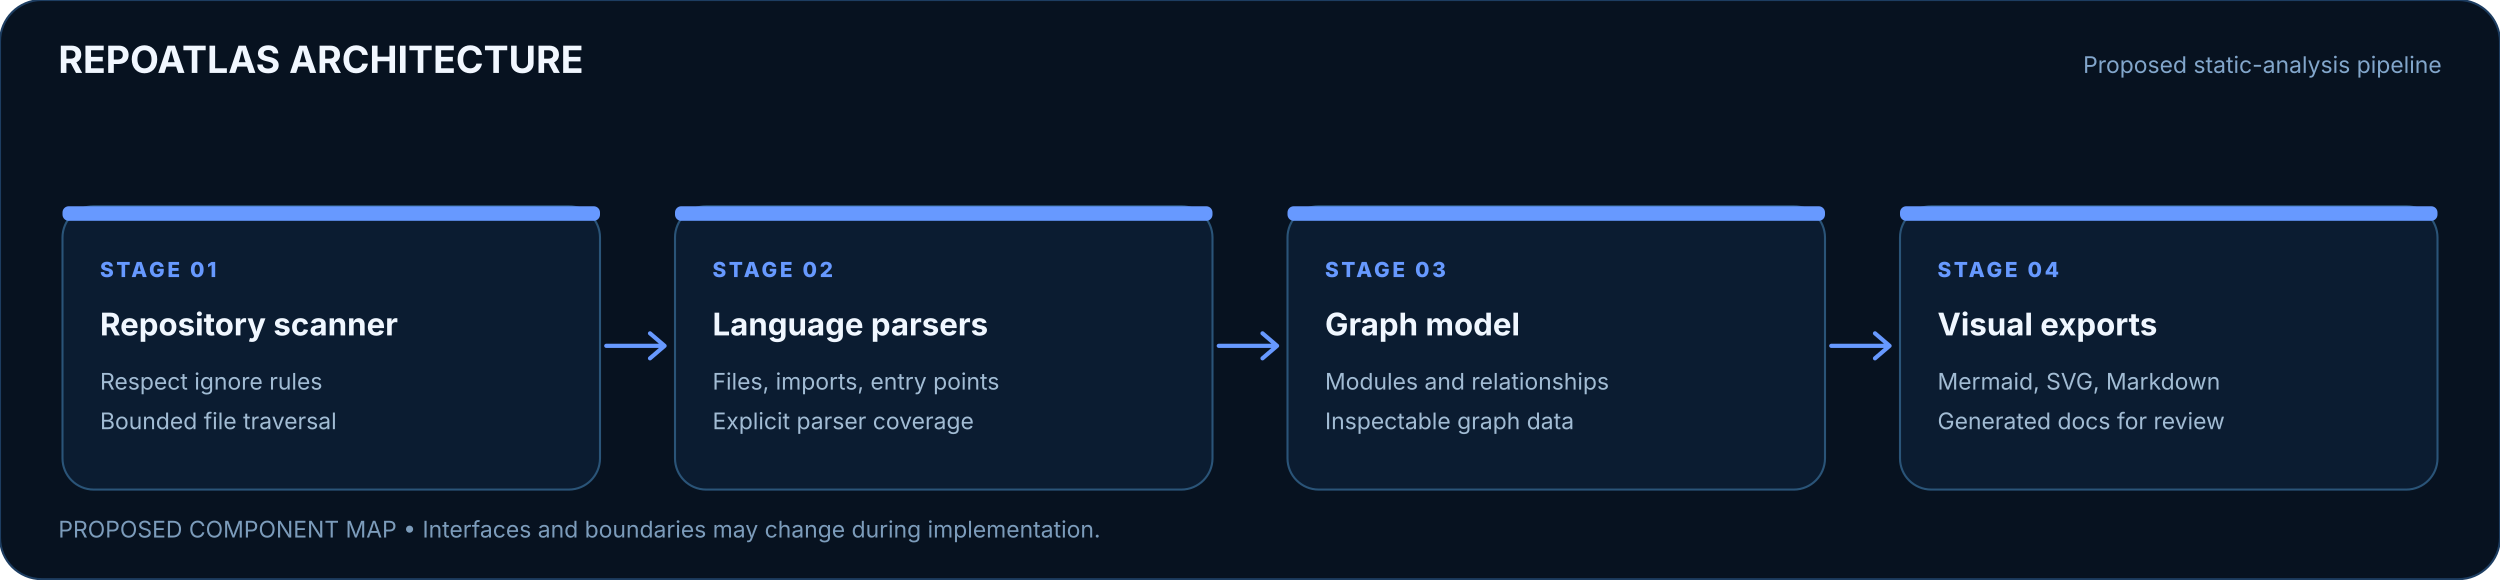
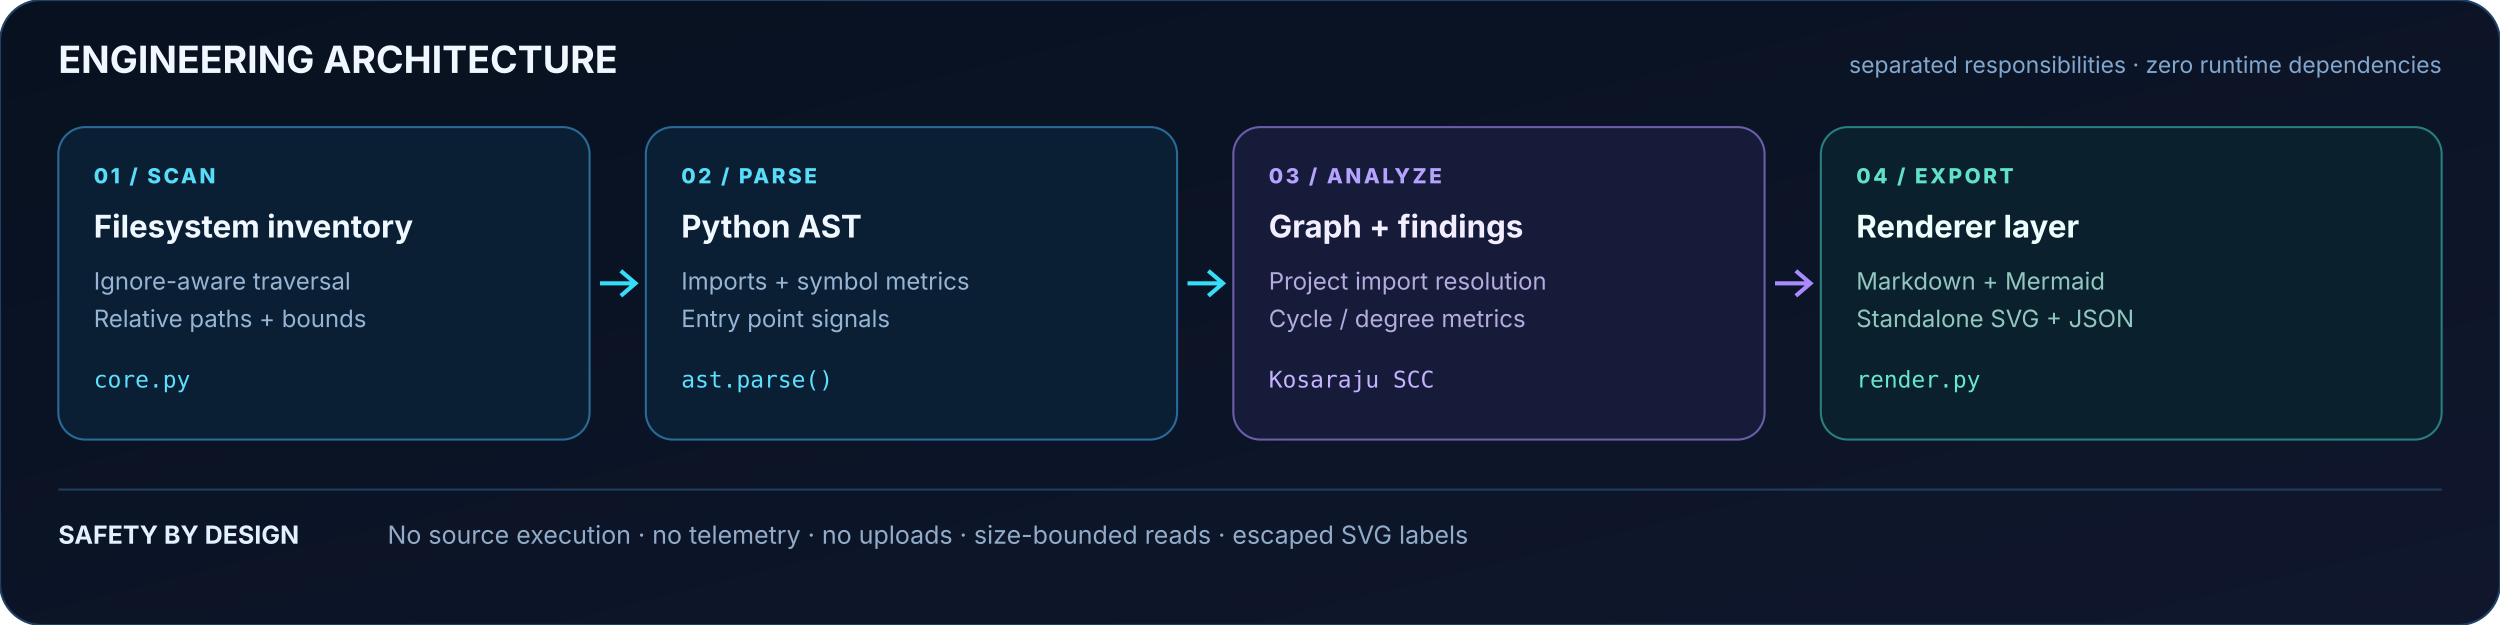
- <svg xmlns="http://www.w3.org/2000/svg" width="1200" height="278" viewBox="0 0 1200 278" role="img" aria-labelledby="title desc">
-   <rect width="1200" height="278" rx="20" fill="#071220" stroke="#1D3D61" />
-   <text x="28" y="35" fill="#F1F7FF" font-family="Inter,Arial,sans-serif" font-size="18" font-weight="750">REPOATLAS ARCHITECTURE</text>
-   <text x="1172" y="35" text-anchor="end" fill="#82A6CB" font-family="Inter,Arial,sans-serif" font-size="11">Proposed static-analysis pipeline</text>
-   <path d="M291 166h28m-7 -6 7 6-7 6" stroke="#6799FF" stroke-width="2" fill="none" stroke-linecap="round" stroke-linejoin="round" />
-   <path d="M585 166h28m-7 -6 7 6-7 6" stroke="#6799FF" stroke-width="2" fill="none" stroke-linecap="round" stroke-linejoin="round" />
-   <path d="M879 166h28m-7 -6 7 6-7 6" stroke="#6799FF" stroke-width="2" fill="none" stroke-linecap="round" stroke-linejoin="round" />
-   <g transform="translate(30 99)">
-     <rect width="258" height="136" rx="15" fill="#0B1C31" stroke="#2A5478" />
-     <rect width="258" height="7" rx="3" fill="#6799FF" />
-     <text x="18" y="34" fill="#6799FF" font-family="Inter,Arial,sans-serif" font-size="10" font-weight="800" letter-spacing="1.3">STAGE 01</text>
-     <text x="18" y="62" fill="#F0F7FF" font-family="Inter,Arial,sans-serif" font-size="15" font-weight="700">Repository scanner</text>
-     <text x="18" y="88" fill="#A2BCD4" font-family="Inter,Arial,sans-serif" font-size="11">Respect ignore rules</text>
-     <text x="18" y="107" fill="#A2BCD4" font-family="Inter,Arial,sans-serif" font-size="11">Bounded file traversal</text>
+ <svg xmlns="http://www.w3.org/2000/svg" width="1200" height="300" viewBox="0 0 1200 300" role="img" aria-labelledby="t d">
+   <defs>
+     <linearGradient id="bg" x1="0" y1="0" x2="1" y2="1">
+       <stop stop-color="#07111F" />
+       <stop offset="1" stop-color="#10172D" />
+     </linearGradient>
+   </defs>
+   <rect width="1200" height="300" rx="20" fill="url(#bg)" stroke="#1E4166" />
+   <text x="28" y="35" fill="#F0F7FF" font-family="Inter,Segoe UI,Arial,sans-serif" font-size="18" font-weight="750">ENGINEERING ARCHITECTURE</text>
+   <text x="1172" y="35" text-anchor="end" fill="#82A7CE" font-family="Inter,Segoe UI,Arial,sans-serif" font-size="11">separated responsibilities · zero runtime dependencies</text>
+   <g transform="translate(28 61)">
+     <rect width="255" height="150" rx="13" fill="#0B1F34" stroke="#286A98" />
+     <text x="17" y="27" fill="#58DDF8" font-family="Inter,Segoe UI,Arial,sans-serif" font-size="10" font-weight="800" letter-spacing="1.2">01 / SCAN</text>
+     <text x="17" y="53" fill="#EFF7FF" font-family="Inter,Segoe UI,Arial,sans-serif" font-size="15" font-weight="700">Filesystem inventory</text>
+     <text x="17" y="78" fill="#96B5D4" font-family="Inter,Segoe UI,Arial,sans-serif" font-size="11.5">Ignore-aware traversal</text>
+     <text x="17" y="96" fill="#96B5D4" font-family="Inter,Segoe UI,Arial,sans-serif" font-size="11.5">Relative paths + bounds</text>
+     <text x="17" y="125" fill="#5CE0FF" font-family="ui-monospace,Consolas,monospace" font-size="11">core.py</text>
  </g>
-   <g transform="translate(324 99)">
-     <rect width="258" height="136" rx="15" fill="#0B1C31" stroke="#2A5478" />
-     <rect width="258" height="7" rx="3" fill="#6799FF" />
-     <text x="18" y="34" fill="#6799FF" font-family="Inter,Arial,sans-serif" font-size="10" font-weight="800" letter-spacing="1.3">STAGE 02</text>
-     <text x="18" y="62" fill="#F0F7FF" font-family="Inter,Arial,sans-serif" font-size="15" font-weight="700">Language parsers</text>
-     <text x="18" y="88" fill="#A2BCD4" font-family="Inter,Arial,sans-serif" font-size="11">Files, imports, entry points</text>
-     <text x="18" y="107" fill="#A2BCD4" font-family="Inter,Arial,sans-serif" font-size="11">Explicit parser coverage</text>
+   <path d="M288 136h17m-7-6 7 6-7 6" stroke="#35DDF8" stroke-width="2" fill="none" />
+   <g transform="translate(310 61)">
+     <rect width="255" height="150" rx="13" fill="#0B1F34" stroke="#286A98" />
+     <text x="17" y="27" fill="#58DDF8" font-family="Inter,Segoe UI,Arial,sans-serif" font-size="10" font-weight="800" letter-spacing="1.2">02 / PARSE</text>
+     <text x="17" y="53" fill="#EFF7FF" font-family="Inter,Segoe UI,Arial,sans-serif" font-size="15" font-weight="700">Python AST</text>
+     <text x="17" y="78" fill="#96B5D4" font-family="Inter,Segoe UI,Arial,sans-serif" font-size="11.5">Imports + symbol metrics</text>
+     <text x="17" y="96" fill="#96B5D4" font-family="Inter,Segoe UI,Arial,sans-serif" font-size="11.5">Entry point signals</text>
+     <text x="17" y="125" fill="#5CE0FF" font-family="ui-monospace,Consolas,monospace" font-size="11">ast.parse()</text>
  </g>
-   <g transform="translate(618 99)">
-     <rect width="258" height="136" rx="15" fill="#0B1C31" stroke="#2A5478" />
-     <rect width="258" height="7" rx="3" fill="#6799FF" />
-     <text x="18" y="34" fill="#6799FF" font-family="Inter,Arial,sans-serif" font-size="10" font-weight="800" letter-spacing="1.3">STAGE 03</text>
-     <text x="18" y="62" fill="#F0F7FF" font-family="Inter,Arial,sans-serif" font-size="15" font-weight="700">Graph model</text>
-     <text x="18" y="88" fill="#A2BCD4" font-family="Inter,Arial,sans-serif" font-size="11">Modules and relationships</text>
-     <text x="18" y="107" fill="#A2BCD4" font-family="Inter,Arial,sans-serif" font-size="11">Inspectable graph data</text>
+   <path d="M570 136h17m-7-6 7 6-7 6" stroke="#35DDF8" stroke-width="2" fill="none" />
+   <g transform="translate(592 61)">
+     <rect width="255" height="150" rx="13" fill="#161B39" stroke="#6B5DA7" />
+     <text x="17" y="27" fill="#B5A3FF" font-family="Inter,Segoe UI,Arial,sans-serif" font-size="10" font-weight="800" letter-spacing="1.2">03 / ANALYZE</text>
+     <text x="17" y="53" fill="#F2EEFF" font-family="Inter,Segoe UI,Arial,sans-serif" font-size="15" font-weight="700">Graph + findings</text>
+     <text x="17" y="78" fill="#B4ACDE" font-family="Inter,Segoe UI,Arial,sans-serif" font-size="11.5">Project import resolution</text>
+     <text x="17" y="96" fill="#B4ACDE" font-family="Inter,Segoe UI,Arial,sans-serif" font-size="11.5">Cycle / degree metrics</text>
+     <text x="17" y="125" fill="#C4B4FF" font-family="ui-monospace,Consolas,monospace" font-size="11">Kosaraju SCC</text>
  </g>
-   <g transform="translate(912 99)">
-     <rect width="258" height="136" rx="15" fill="#0B1C31" stroke="#2A5478" />
-     <rect width="258" height="7" rx="3" fill="#6799FF" />
-     <text x="18" y="34" fill="#6799FF" font-family="Inter,Arial,sans-serif" font-size="10" font-weight="800" letter-spacing="1.3">STAGE 04</text>
-     <text x="18" y="62" fill="#F0F7FF" font-family="Inter,Arial,sans-serif" font-size="15" font-weight="700">Visual exports</text>
-     <text x="18" y="88" fill="#A2BCD4" font-family="Inter,Arial,sans-serif" font-size="11">Mermaid, SVG, Markdown</text>
-     <text x="18" y="107" fill="#A2BCD4" font-family="Inter,Arial,sans-serif" font-size="11">Generated docs for review</text>
+   <path d="M852 136h17m-7-6 7 6-7 6" stroke="#A98AFF" stroke-width="2" fill="none" />
+   <g transform="translate(874 61)">
+     <rect width="298" height="150" rx="13" fill="#0B202D" stroke="#287E80" />
+     <text x="17" y="27" fill="#60E1C9" font-family="Inter,Segoe UI,Arial,sans-serif" font-size="10" font-weight="800" letter-spacing="1.2">04 / EXPORT</text>
+     <text x="17" y="53" fill="#EDFFFC" font-family="Inter,Segoe UI,Arial,sans-serif" font-size="15" font-weight="700">Renderer layer</text>
+     <text x="17" y="78" fill="#92C7C0" font-family="Inter,Segoe UI,Arial,sans-serif" font-size="11.5">Markdown + Mermaid</text>
+     <text x="17" y="96" fill="#92C7C0" font-family="Inter,Segoe UI,Arial,sans-serif" font-size="11.5">Standalone SVG + JSON</text>
+     <text x="17" y="125" fill="#65E8D0" font-family="ui-monospace,Consolas,monospace" font-size="11">render.py</text>
  </g>
-   <text x="28" y="258" fill="#7C9CBB" font-family="Inter,Arial,sans-serif" font-size="11">PROPOSED COMPONENT MAP • Interfaces and boundaries may change during implementation.</text>
+   <path d="M28 235h1144" stroke="#203D5E" />
+   <text x="28" y="261" fill="#E3F1FF" font-family="Inter,Segoe UI,Arial,sans-serif" font-size="12" font-weight="700">SAFETY BY DESIGN</text>
+   <text x="186" y="261" fill="#91ACC8" font-family="Inter,Segoe UI,Arial,sans-serif" font-size="12">No source execution · no telemetry · no uploads · size-bounded reads · escaped SVG labels</text>
</svg>
